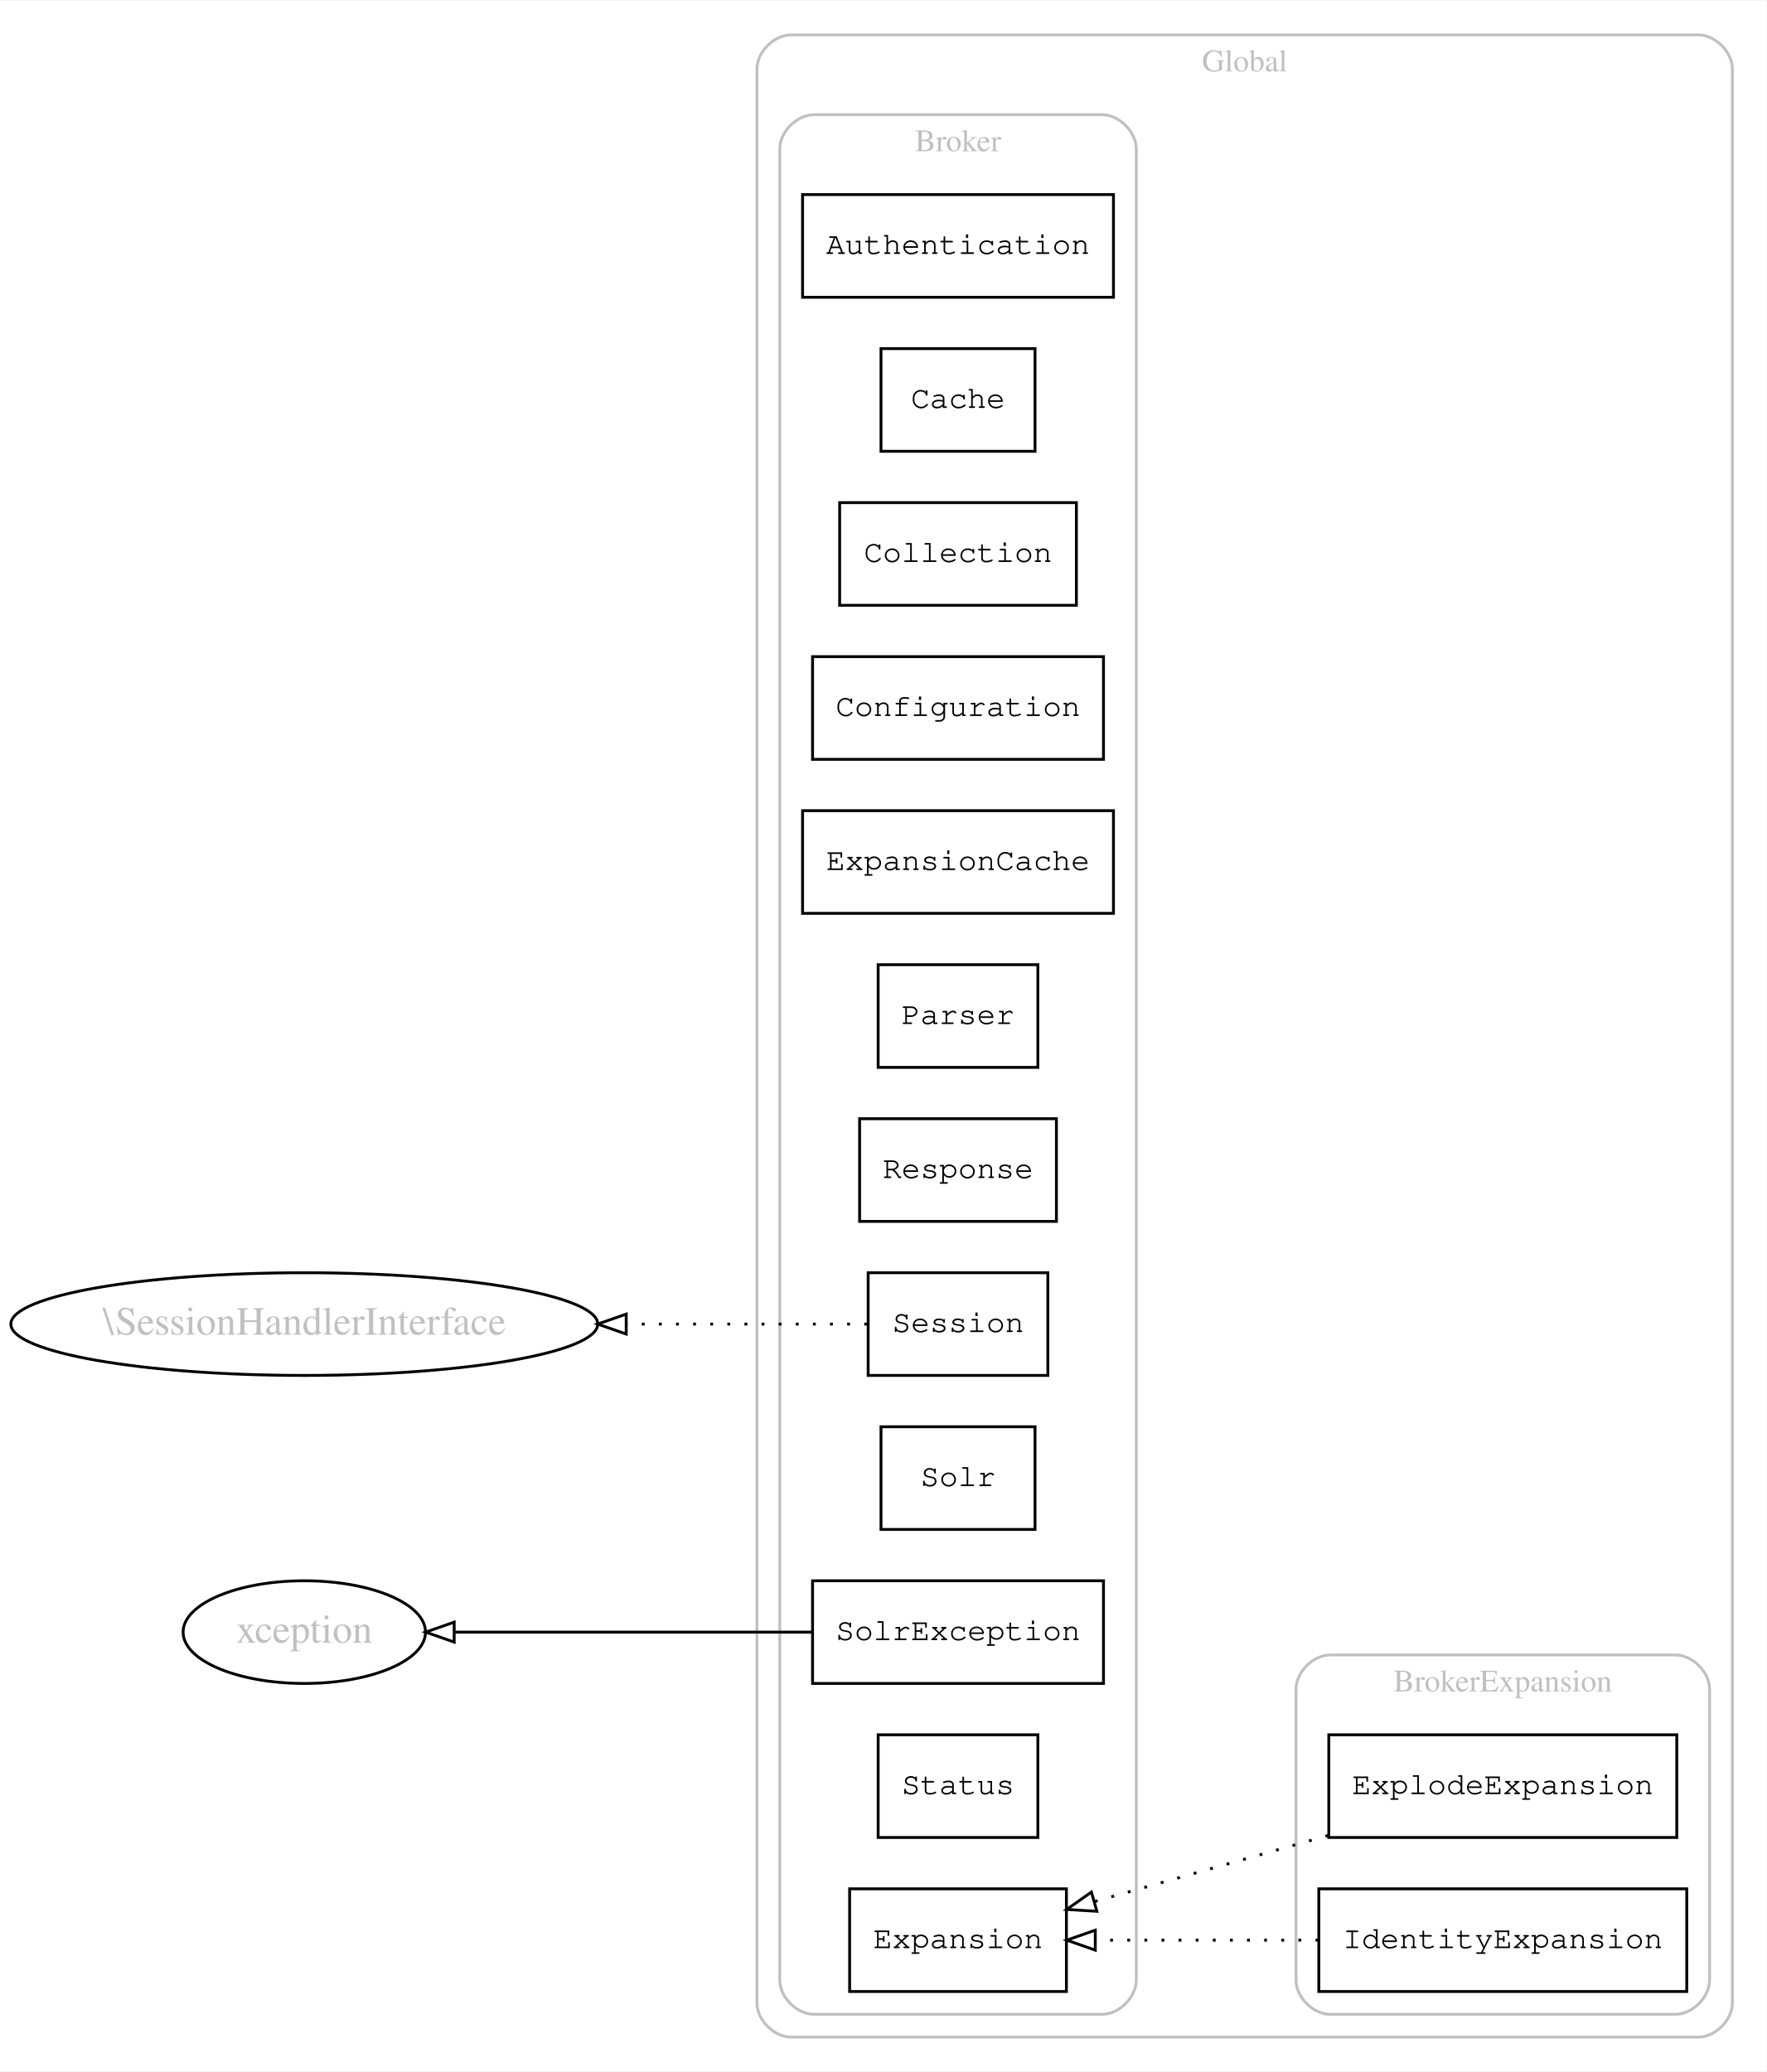
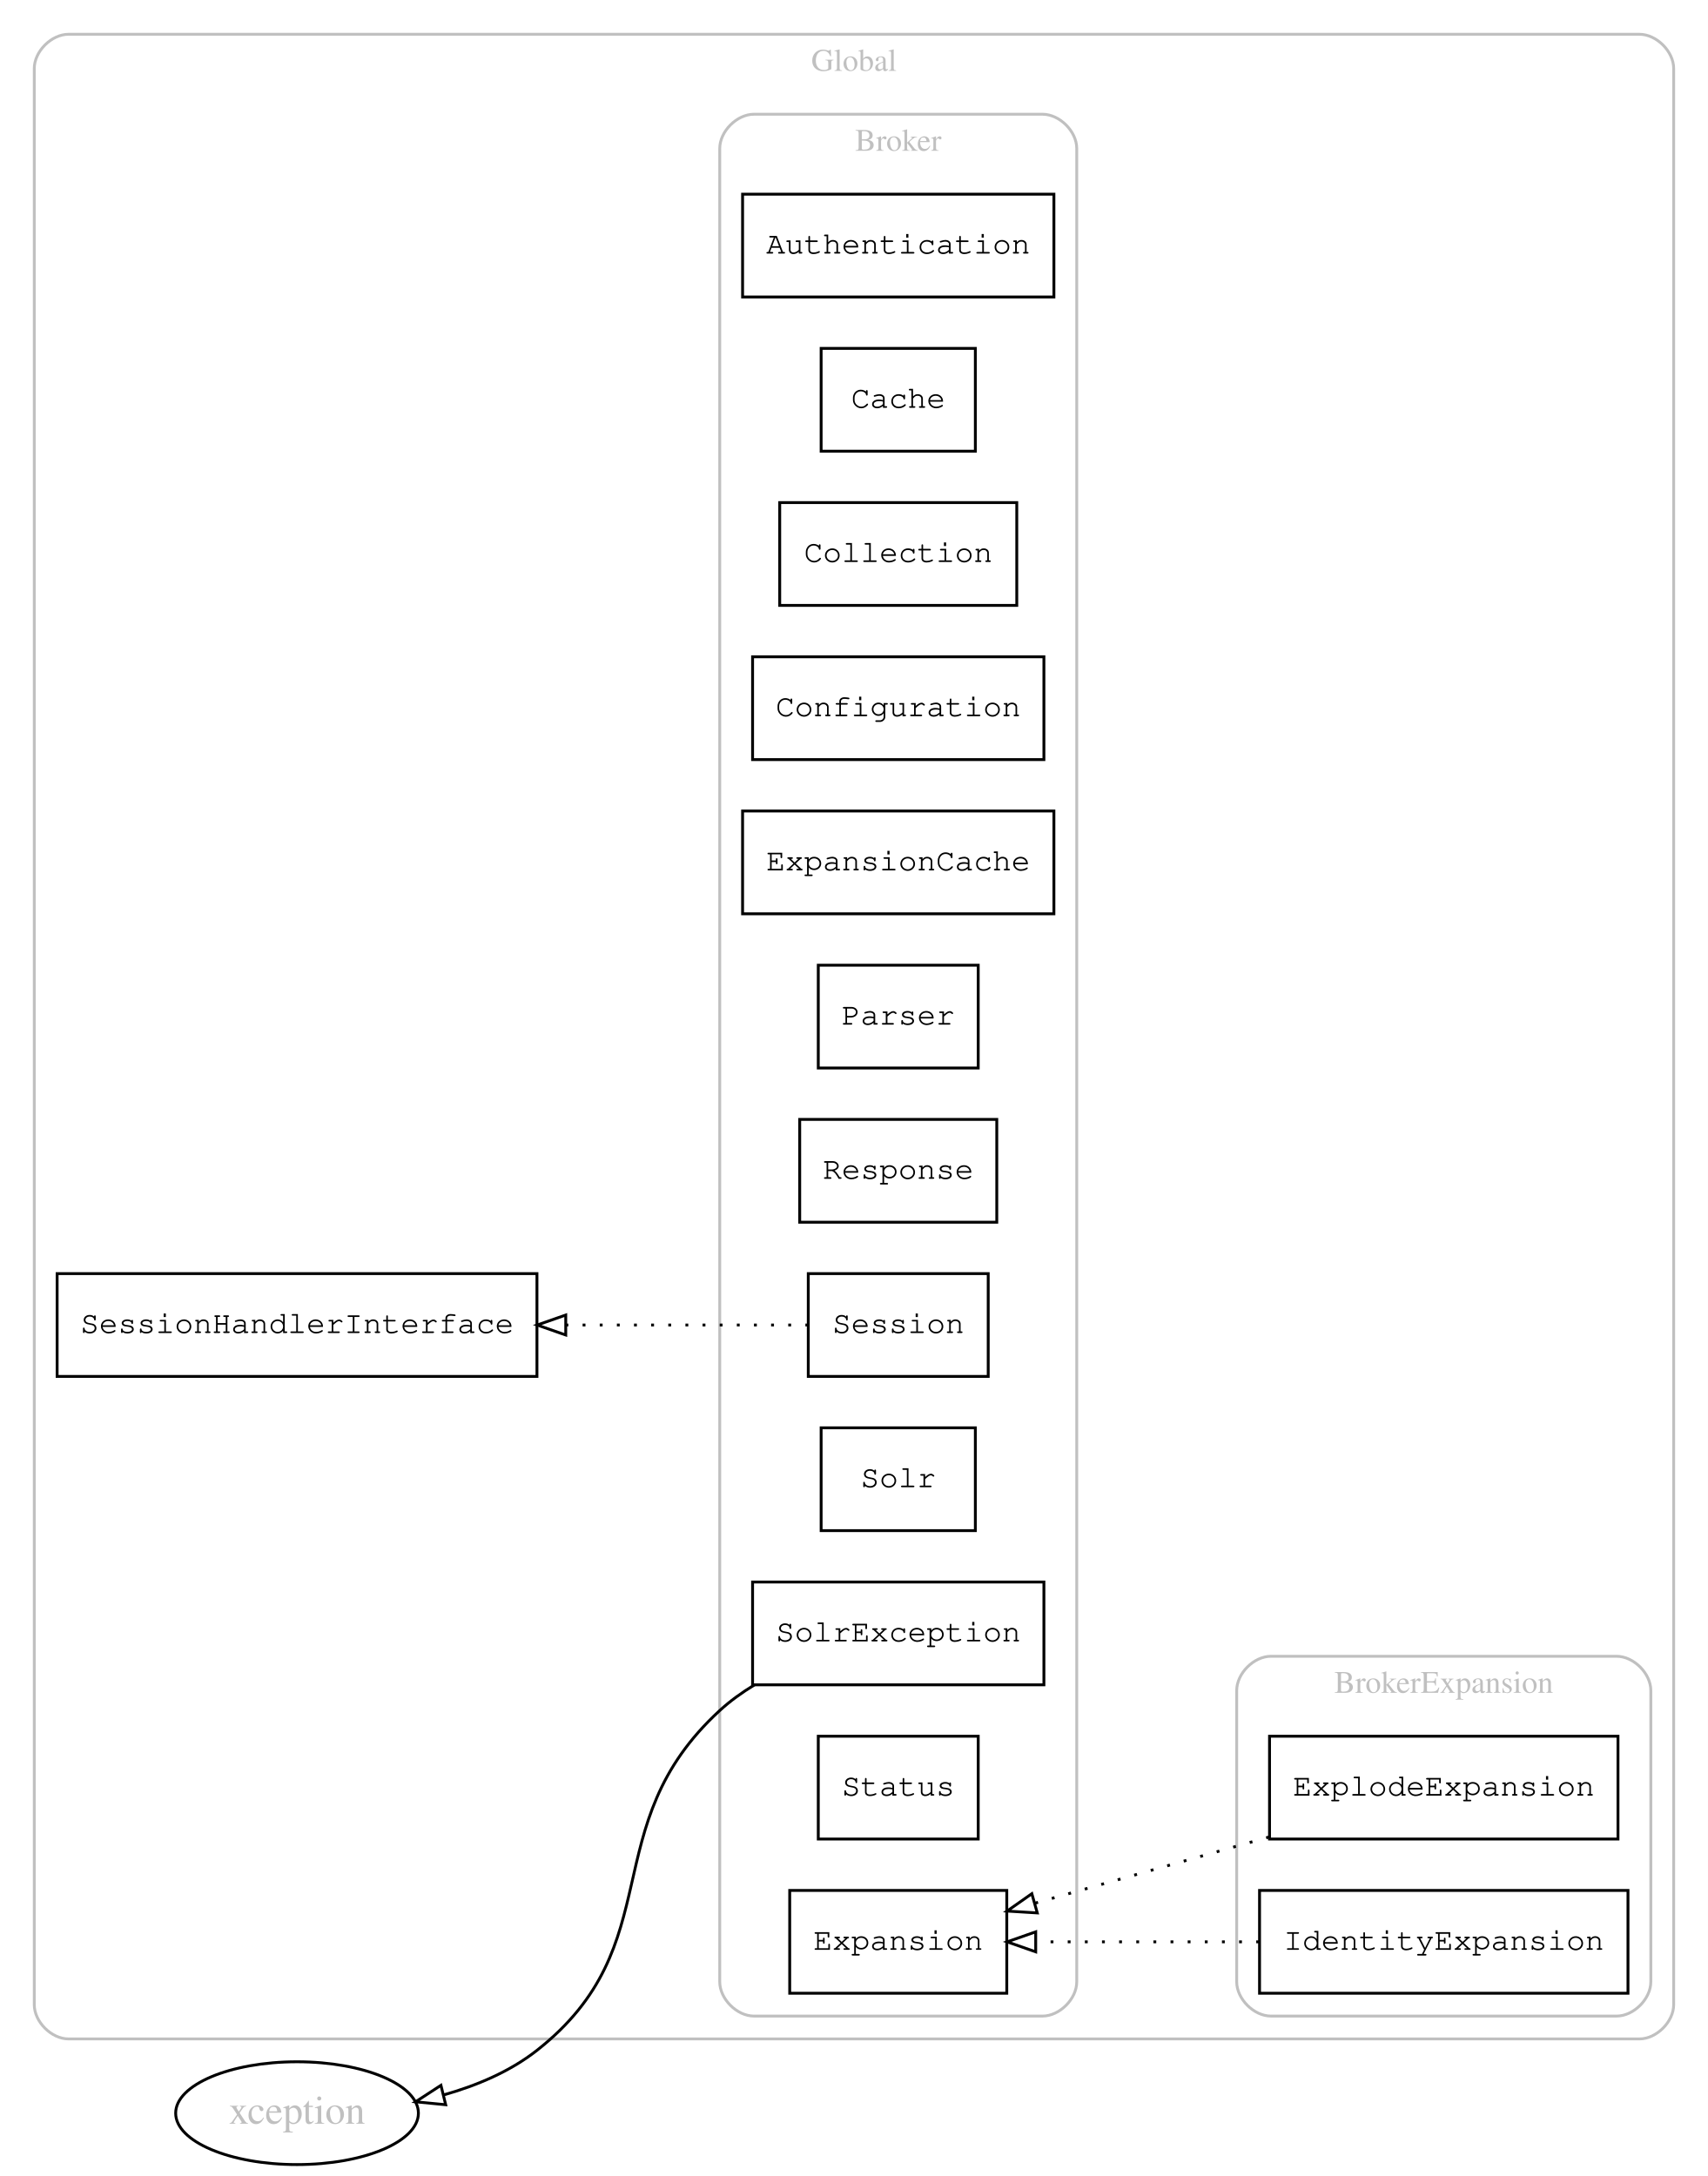
- <svg xmlns="http://www.w3.org/2000/svg" width="619pt" height="726pt" viewBox="0.00 0.00 619.38 726.00">
-   <g id="graph0" class="graph" transform="scale(1 1) rotate(0) translate(4 722)">
-     <polygon fill="#ffffff" stroke="transparent" points="-4,4 -4,-722 615.382,-722 615.382,4 -4,4" />
+ <svg xmlns="http://www.w3.org/2000/svg" width="598pt" height="762pt" viewBox="0.00 0.00 598.00 762.00">
+   <g id="graph0" class="graph" transform="scale(1 1) rotate(0) translate(4 758)">
+     <polygon fill="#ffffff" stroke="transparent" points="-4,4 -4,-758 594,-758 594,4 -4,4" />
    <g id="clust1" class="cluster">
-       <path fill="none" stroke="#c0c0c0" d="M273.382,-8C273.382,-8 591.382,-8 591.382,-8 597.382,-8 603.382,-14 603.382,-20 603.382,-20 603.382,-698 603.382,-698 603.382,-704 597.382,-710 591.382,-710 591.382,-710 273.382,-710 273.382,-710 267.382,-710 261.382,-704 261.382,-698 261.382,-698 261.382,-20 261.382,-20 261.382,-14 267.382,-8 273.382,-8" />
-       <text text-anchor="middle" x="432.382" y="-697.2" font-family="Times,serif" font-size="11.00" fill="#c0c0c0">Global</text>
+       <path fill="none" stroke="#c0c0c0" d="M20,-44C20,-44 570,-44 570,-44 576,-44 582,-50 582,-56 582,-56 582,-734 582,-734 582,-740 576,-746 570,-746 570,-746 20,-746 20,-746 14,-746 8,-740 8,-734 8,-734 8,-56 8,-56 8,-50 14,-44 20,-44" />
+       <text text-anchor="middle" x="295" y="-733.2" font-family="Times,serif" font-size="11.00" fill="#c0c0c0">Global</text>
    </g>
    <g id="clust2" class="cluster">
-       <path fill="none" stroke="#c0c0c0" d="M281.382,-16C281.382,-16 382.382,-16 382.382,-16 388.382,-16 394.382,-22 394.382,-28 394.382,-28 394.382,-670 394.382,-670 394.382,-676 388.382,-682 382.382,-682 382.382,-682 281.382,-682 281.382,-682 275.382,-682 269.382,-676 269.382,-670 269.382,-670 269.382,-28 269.382,-28 269.382,-22 275.382,-16 281.382,-16" />
-       <text text-anchor="middle" x="331.882" y="-669.2" font-family="Times,serif" font-size="11.00" fill="#c0c0c0">Broker</text>
+       <path fill="none" stroke="#c0c0c0" d="M260,-52C260,-52 361,-52 361,-52 367,-52 373,-58 373,-64 373,-64 373,-706 373,-706 373,-712 367,-718 361,-718 361,-718 260,-718 260,-718 254,-718 248,-712 248,-706 248,-706 248,-64 248,-64 248,-58 254,-52 260,-52" />
+       <text text-anchor="middle" x="310.5" y="-705.2" font-family="Times,serif" font-size="11.00" fill="#c0c0c0">Broker</text>
    </g>
    <g id="clust3" class="cluster">
-       <path fill="none" stroke="#c0c0c0" d="M462.382,-16C462.382,-16 583.382,-16 583.382,-16 589.382,-16 595.382,-22 595.382,-28 595.382,-28 595.382,-130 595.382,-130 595.382,-136 589.382,-142 583.382,-142 583.382,-142 462.382,-142 462.382,-142 456.382,-142 450.382,-136 450.382,-130 450.382,-130 450.382,-28 450.382,-28 450.382,-22 456.382,-16 462.382,-16" />
-       <text text-anchor="middle" x="522.882" y="-129.2" font-family="Times,serif" font-size="11.00" fill="#c0c0c0">BrokerExpansion</text>
+       <path fill="none" stroke="#c0c0c0" d="M441,-52C441,-52 562,-52 562,-52 568,-52 574,-58 574,-64 574,-64 574,-166 574,-166 574,-172 568,-178 562,-178 562,-178 441,-178 441,-178 435,-178 429,-172 429,-166 429,-166 429,-64 429,-64 429,-58 435,-52 441,-52" />
+       <text text-anchor="middle" x="501.5" y="-165.2" font-family="Times,serif" font-size="11.00" fill="#c0c0c0">BrokerExpansion</text>
    </g>
    <g id="node1" class="node">
-       <polygon fill="none" stroke="#000000" points="386.382,-654 277.382,-654 277.382,-618 386.382,-618 386.382,-654" />
-       <text text-anchor="middle" x="331.882" y="-633.2" font-family="Courier,monospace" font-size="11.00" fill="#000000">Authentication</text>
+       <polygon fill="none" stroke="#000000" points="365,-690 256,-690 256,-654 365,-654 365,-690" />
+       <text text-anchor="middle" x="310.5" y="-669.2" font-family="Courier,monospace" font-size="11.00" fill="#000000">Authentication</text>
    </g>
    <g id="node2" class="node">
-       <polygon fill="none" stroke="#000000" points="358.882,-600 304.882,-600 304.882,-564 358.882,-564 358.882,-600" />
-       <text text-anchor="middle" x="331.882" y="-579.2" font-family="Courier,monospace" font-size="11.00" fill="#000000">Cache</text>
+       <polygon fill="none" stroke="#000000" points="337.5,-636 283.5,-636 283.5,-600 337.5,-600 337.5,-636" />
+       <text text-anchor="middle" x="310.5" y="-615.2" font-family="Courier,monospace" font-size="11.00" fill="#000000">Cache</text>
    </g>
    <g id="node3" class="node">
-       <polygon fill="none" stroke="#000000" points="373.382,-546 290.382,-546 290.382,-510 373.382,-510 373.382,-546" />
-       <text text-anchor="middle" x="331.882" y="-525.2" font-family="Courier,monospace" font-size="11.00" fill="#000000">Collection</text>
+       <polygon fill="none" stroke="#000000" points="352,-582 269,-582 269,-546 352,-546 352,-582" />
+       <text text-anchor="middle" x="310.5" y="-561.2" font-family="Courier,monospace" font-size="11.00" fill="#000000">Collection</text>
    </g>
    <g id="node4" class="node">
-       <polygon fill="none" stroke="#000000" points="382.882,-492 280.882,-492 280.882,-456 382.882,-456 382.882,-492" />
-       <text text-anchor="middle" x="331.882" y="-471.2" font-family="Courier,monospace" font-size="11.00" fill="#000000">Configuration</text>
+       <polygon fill="none" stroke="#000000" points="361.5,-528 259.5,-528 259.5,-492 361.5,-492 361.5,-528" />
+       <text text-anchor="middle" x="310.5" y="-507.2" font-family="Courier,monospace" font-size="11.00" fill="#000000">Configuration</text>
    </g>
    <g id="node5" class="node">
-       <polygon fill="none" stroke="#000000" points="386.382,-438 277.382,-438 277.382,-402 386.382,-402 386.382,-438" />
-       <text text-anchor="middle" x="331.882" y="-417.2" font-family="Courier,monospace" font-size="11.00" fill="#000000">ExpansionCache</text>
+       <polygon fill="none" stroke="#000000" points="365,-474 256,-474 256,-438 365,-438 365,-474" />
+       <text text-anchor="middle" x="310.5" y="-453.2" font-family="Courier,monospace" font-size="11.00" fill="#000000">ExpansionCache</text>
    </g>
    <g id="node6" class="node">
-       <polygon fill="none" stroke="#000000" points="359.882,-384 303.882,-384 303.882,-348 359.882,-348 359.882,-384" />
-       <text text-anchor="middle" x="331.882" y="-363.2" font-family="Courier,monospace" font-size="11.00" fill="#000000">Parser</text>
+       <polygon fill="none" stroke="#000000" points="338.5,-420 282.5,-420 282.5,-384 338.5,-384 338.5,-420" />
+       <text text-anchor="middle" x="310.5" y="-399.2" font-family="Courier,monospace" font-size="11.00" fill="#000000">Parser</text>
    </g>
    <g id="node7" class="node">
-       <polygon fill="none" stroke="#000000" points="366.382,-330 297.382,-330 297.382,-294 366.382,-294 366.382,-330" />
-       <text text-anchor="middle" x="331.882" y="-309.2" font-family="Courier,monospace" font-size="11.00" fill="#000000">Response</text>
+       <polygon fill="none" stroke="#000000" points="345,-366 276,-366 276,-330 345,-330 345,-366" />
+       <text text-anchor="middle" x="310.5" y="-345.2" font-family="Courier,monospace" font-size="11.00" fill="#000000">Response</text>
    </g>
    <g id="node8" class="node">
-       <polygon fill="none" stroke="#000000" points="363.382,-276 300.382,-276 300.382,-240 363.382,-240 363.382,-276" />
-       <text text-anchor="middle" x="331.882" y="-255.2" font-family="Courier,monospace" font-size="11.00" fill="#000000">Session</text>
+       <polygon fill="none" stroke="#000000" points="342,-312 279,-312 279,-276 342,-276 342,-312" />
+       <text text-anchor="middle" x="310.5" y="-291.2" font-family="Courier,monospace" font-size="11.00" fill="#000000">Session</text>
    </g>
    <g id="node15" class="node">
-       <ellipse fill="none" stroke="#000000" cx="102.691" cy="-258" rx="102.882" ry="18" />
-       <text text-anchor="middle" x="102.691" y="-254.3" font-family="Times,serif" font-size="14.00" fill="#c0c0c0">\SessionHandlerInterface</text>
+       <polygon fill="none" stroke="#000000" points="184,-312 16,-312 16,-276 184,-276 184,-312" />
+       <text text-anchor="middle" x="100" y="-291.2" font-family="Courier,monospace" font-size="11.00" fill="#000000">SessionHandlerInterface</text>
    </g>
    <g id="edge1" class="edge">
-       <path fill="none" stroke="#000000" stroke-dasharray="1,5" d="M300.014,-258C277.761,-258 246.596,-258 215.596,-258" />
-       <polygon fill="none" stroke="#000000" points="215.549,-254.5 205.549,-258 215.549,-261.5 215.549,-254.5" />
+       <path fill="none" stroke="#000000" stroke-dasharray="1,5" d="M278.986,-294C256.419,-294 224.764,-294 194.339,-294" />
+       <polygon fill="none" stroke="#000000" points="194.083,-290.5 184.083,-294 194.083,-297.5 194.083,-290.5" />
    </g>
    <g id="node9" class="node">
-       <polygon fill="none" stroke="#000000" points="358.882,-222 304.882,-222 304.882,-186 358.882,-186 358.882,-222" />
-       <text text-anchor="middle" x="331.882" y="-201.2" font-family="Courier,monospace" font-size="11.00" fill="#000000">Solr</text>
+       <polygon fill="none" stroke="#000000" points="337.5,-258 283.5,-258 283.5,-222 337.5,-222 337.5,-258" />
+       <text text-anchor="middle" x="310.5" y="-237.2" font-family="Courier,monospace" font-size="11.00" fill="#000000">Solr</text>
    </g>
    <g id="node10" class="node">
-       <polygon fill="none" stroke="#000000" points="382.882,-168 280.882,-168 280.882,-132 382.882,-132 382.882,-168" />
-       <text text-anchor="middle" x="331.882" y="-147.2" font-family="Courier,monospace" font-size="11.00" fill="#000000">SolrException</text>
+       <polygon fill="none" stroke="#000000" points="361.5,-204 259.5,-204 259.5,-168 361.5,-168 361.5,-204" />
+       <text text-anchor="middle" x="310.5" y="-183.2" font-family="Courier,monospace" font-size="11.00" fill="#000000">SolrException</text>
    </g>
    <g id="node16" class="node">
-       <ellipse fill="none" stroke="#000000" cx="102.691" cy="-150" rx="42.494" ry="18" />
-       <text text-anchor="middle" x="102.691" y="-146.3" font-family="Times,serif" font-size="14.00" fill="#c0c0c0">xception</text>
+       <ellipse fill="none" stroke="#000000" cx="100" cy="-18" rx="42.494" ry="18" />
+       <text text-anchor="middle" x="100" y="-14.3" font-family="Times,serif" font-size="14.00" fill="#c0c0c0">xception</text>
    </g>
    <g id="edge2" class="edge">
-       <path fill="none" stroke="#000000" d="M280.732,-150C243.469,-150 193.137,-150 155.495,-150" />
-       <polygon fill="none" stroke="#000000" points="155.236,-146.5 145.236,-150 155.236,-153.5 155.236,-146.5" />
+       <path fill="none" stroke="#000000" d="M260.162,-167.979C255.797,-165.339 251.657,-162.357 248,-159 203.757,-118.393 231.191,-77.139 184,-40 174.56,-32.571 162.857,-27.635 151.216,-24.36" />
+       <polygon fill="none" stroke="#000000" points="152.048,-20.96 141.503,-21.982 150.383,-27.76 152.048,-20.96" />
    </g>
    <g id="node11" class="node">
-       <polygon fill="none" stroke="#000000" points="359.882,-114 303.882,-114 303.882,-78 359.882,-78 359.882,-114" />
-       <text text-anchor="middle" x="331.882" y="-93.2" font-family="Courier,monospace" font-size="11.00" fill="#000000">Status</text>
+       <polygon fill="none" stroke="#000000" points="338.5,-150 282.5,-150 282.5,-114 338.5,-114 338.5,-150" />
+       <text text-anchor="middle" x="310.5" y="-129.2" font-family="Courier,monospace" font-size="11.00" fill="#000000">Status</text>
    </g>
    <g id="node12" class="node">
-       <polygon fill="none" stroke="#000000" points="369.882,-60 293.882,-60 293.882,-24 369.882,-24 369.882,-60" />
-       <text text-anchor="middle" x="331.882" y="-39.2" font-family="Courier,monospace" font-size="11.00" fill="#000000">Expansion</text>
+       <polygon fill="none" stroke="#000000" points="348.5,-96 272.5,-96 272.5,-60 348.5,-60 348.5,-96" />
+       <text text-anchor="middle" x="310.5" y="-75.2" font-family="Courier,monospace" font-size="11.00" fill="#000000">Expansion</text>
    </g>
    <g id="node13" class="node">
-       <polygon fill="none" stroke="#000000" points="583.882,-114 461.882,-114 461.882,-78 583.882,-78 583.882,-114" />
-       <text text-anchor="middle" x="522.882" y="-93.2" font-family="Courier,monospace" font-size="11.00" fill="#000000">ExplodeExpansion</text>
+       <polygon fill="none" stroke="#000000" points="562.5,-150 440.5,-150 440.5,-114 562.5,-114 562.5,-150" />
+       <text text-anchor="middle" x="501.5" y="-129.2" font-family="Courier,monospace" font-size="11.00" fill="#000000">ExplodeExpansion</text>
    </g>
    <g id="edge3" class="edge">
-       <path fill="none" stroke="#000000" stroke-dasharray="1,5" d="M461.66,-78.691C435.191,-71.208 404.672,-62.579 379.882,-55.571" />
-       <polygon fill="none" stroke="#000000" points="380.562,-52.126 369.987,-52.773 378.657,-58.862 380.562,-52.126" />
+       <path fill="none" stroke="#000000" stroke-dasharray="1,5" d="M440.278,-114.691C413.809,-107.208 383.29,-98.579 358.5,-91.571" />
+       <polygon fill="none" stroke="#000000" points="359.18,-88.126 348.605,-88.773 357.276,-94.862 359.18,-88.126" />
    </g>
    <g id="node14" class="node">
-       <polygon fill="none" stroke="#000000" points="587.382,-60 458.382,-60 458.382,-24 587.382,-24 587.382,-60" />
-       <text text-anchor="middle" x="522.882" y="-39.2" font-family="Courier,monospace" font-size="11.00" fill="#000000">IdentityExpansion</text>
+       <polygon fill="none" stroke="#000000" points="566,-96 437,-96 437,-60 566,-60 566,-96" />
+       <text text-anchor="middle" x="501.5" y="-75.2" font-family="Courier,monospace" font-size="11.00" fill="#000000">IdentityExpansion</text>
    </g>
    <g id="edge4" class="edge">
-       <path fill="none" stroke="#000000" stroke-dasharray="1,5" d="M458.218,-42C432.67,-42 403.824,-42 380.152,-42" />
-       <polygon fill="none" stroke="#000000" points="380.01,-38.5 370.01,-42 380.01,-45.5 380.01,-38.5" />
+       <path fill="none" stroke="#000000" stroke-dasharray="1,5" d="M436.836,-78C411.288,-78 382.442,-78 358.77,-78" />
+       <polygon fill="none" stroke="#000000" points="358.628,-74.5 348.628,-78 358.628,-81.5 358.628,-74.5" />
    </g>
  </g>
</svg>
